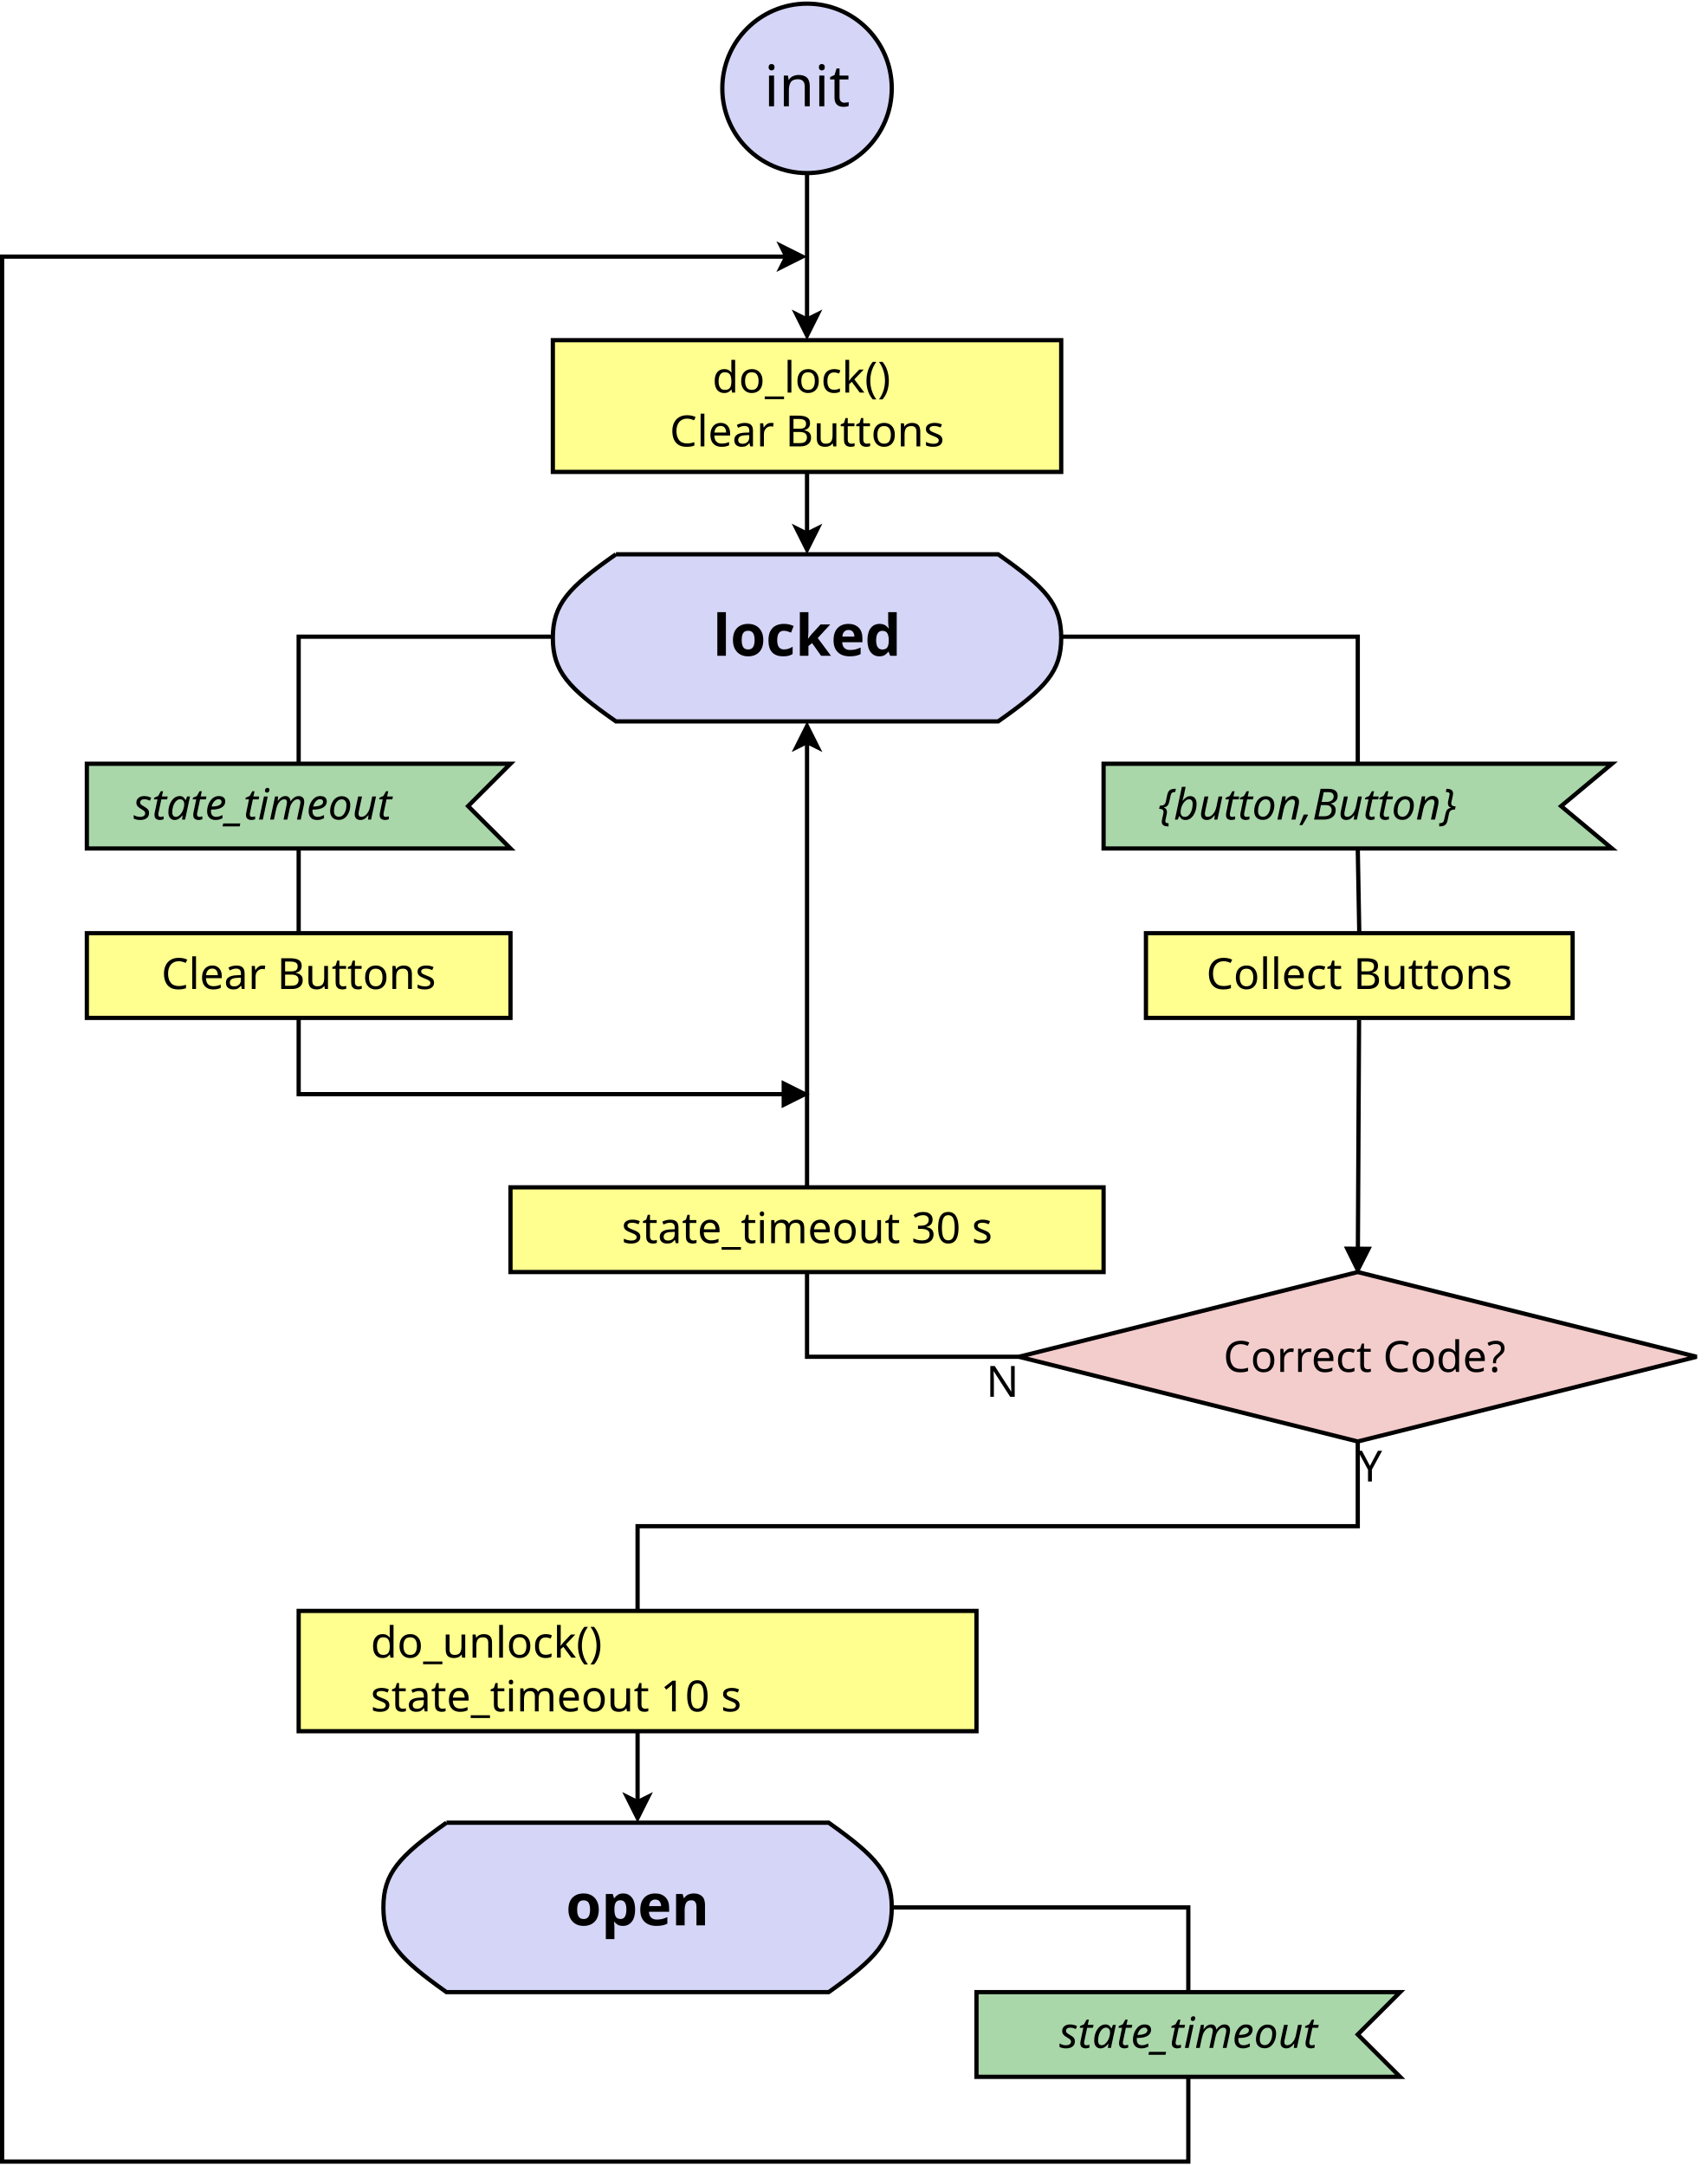
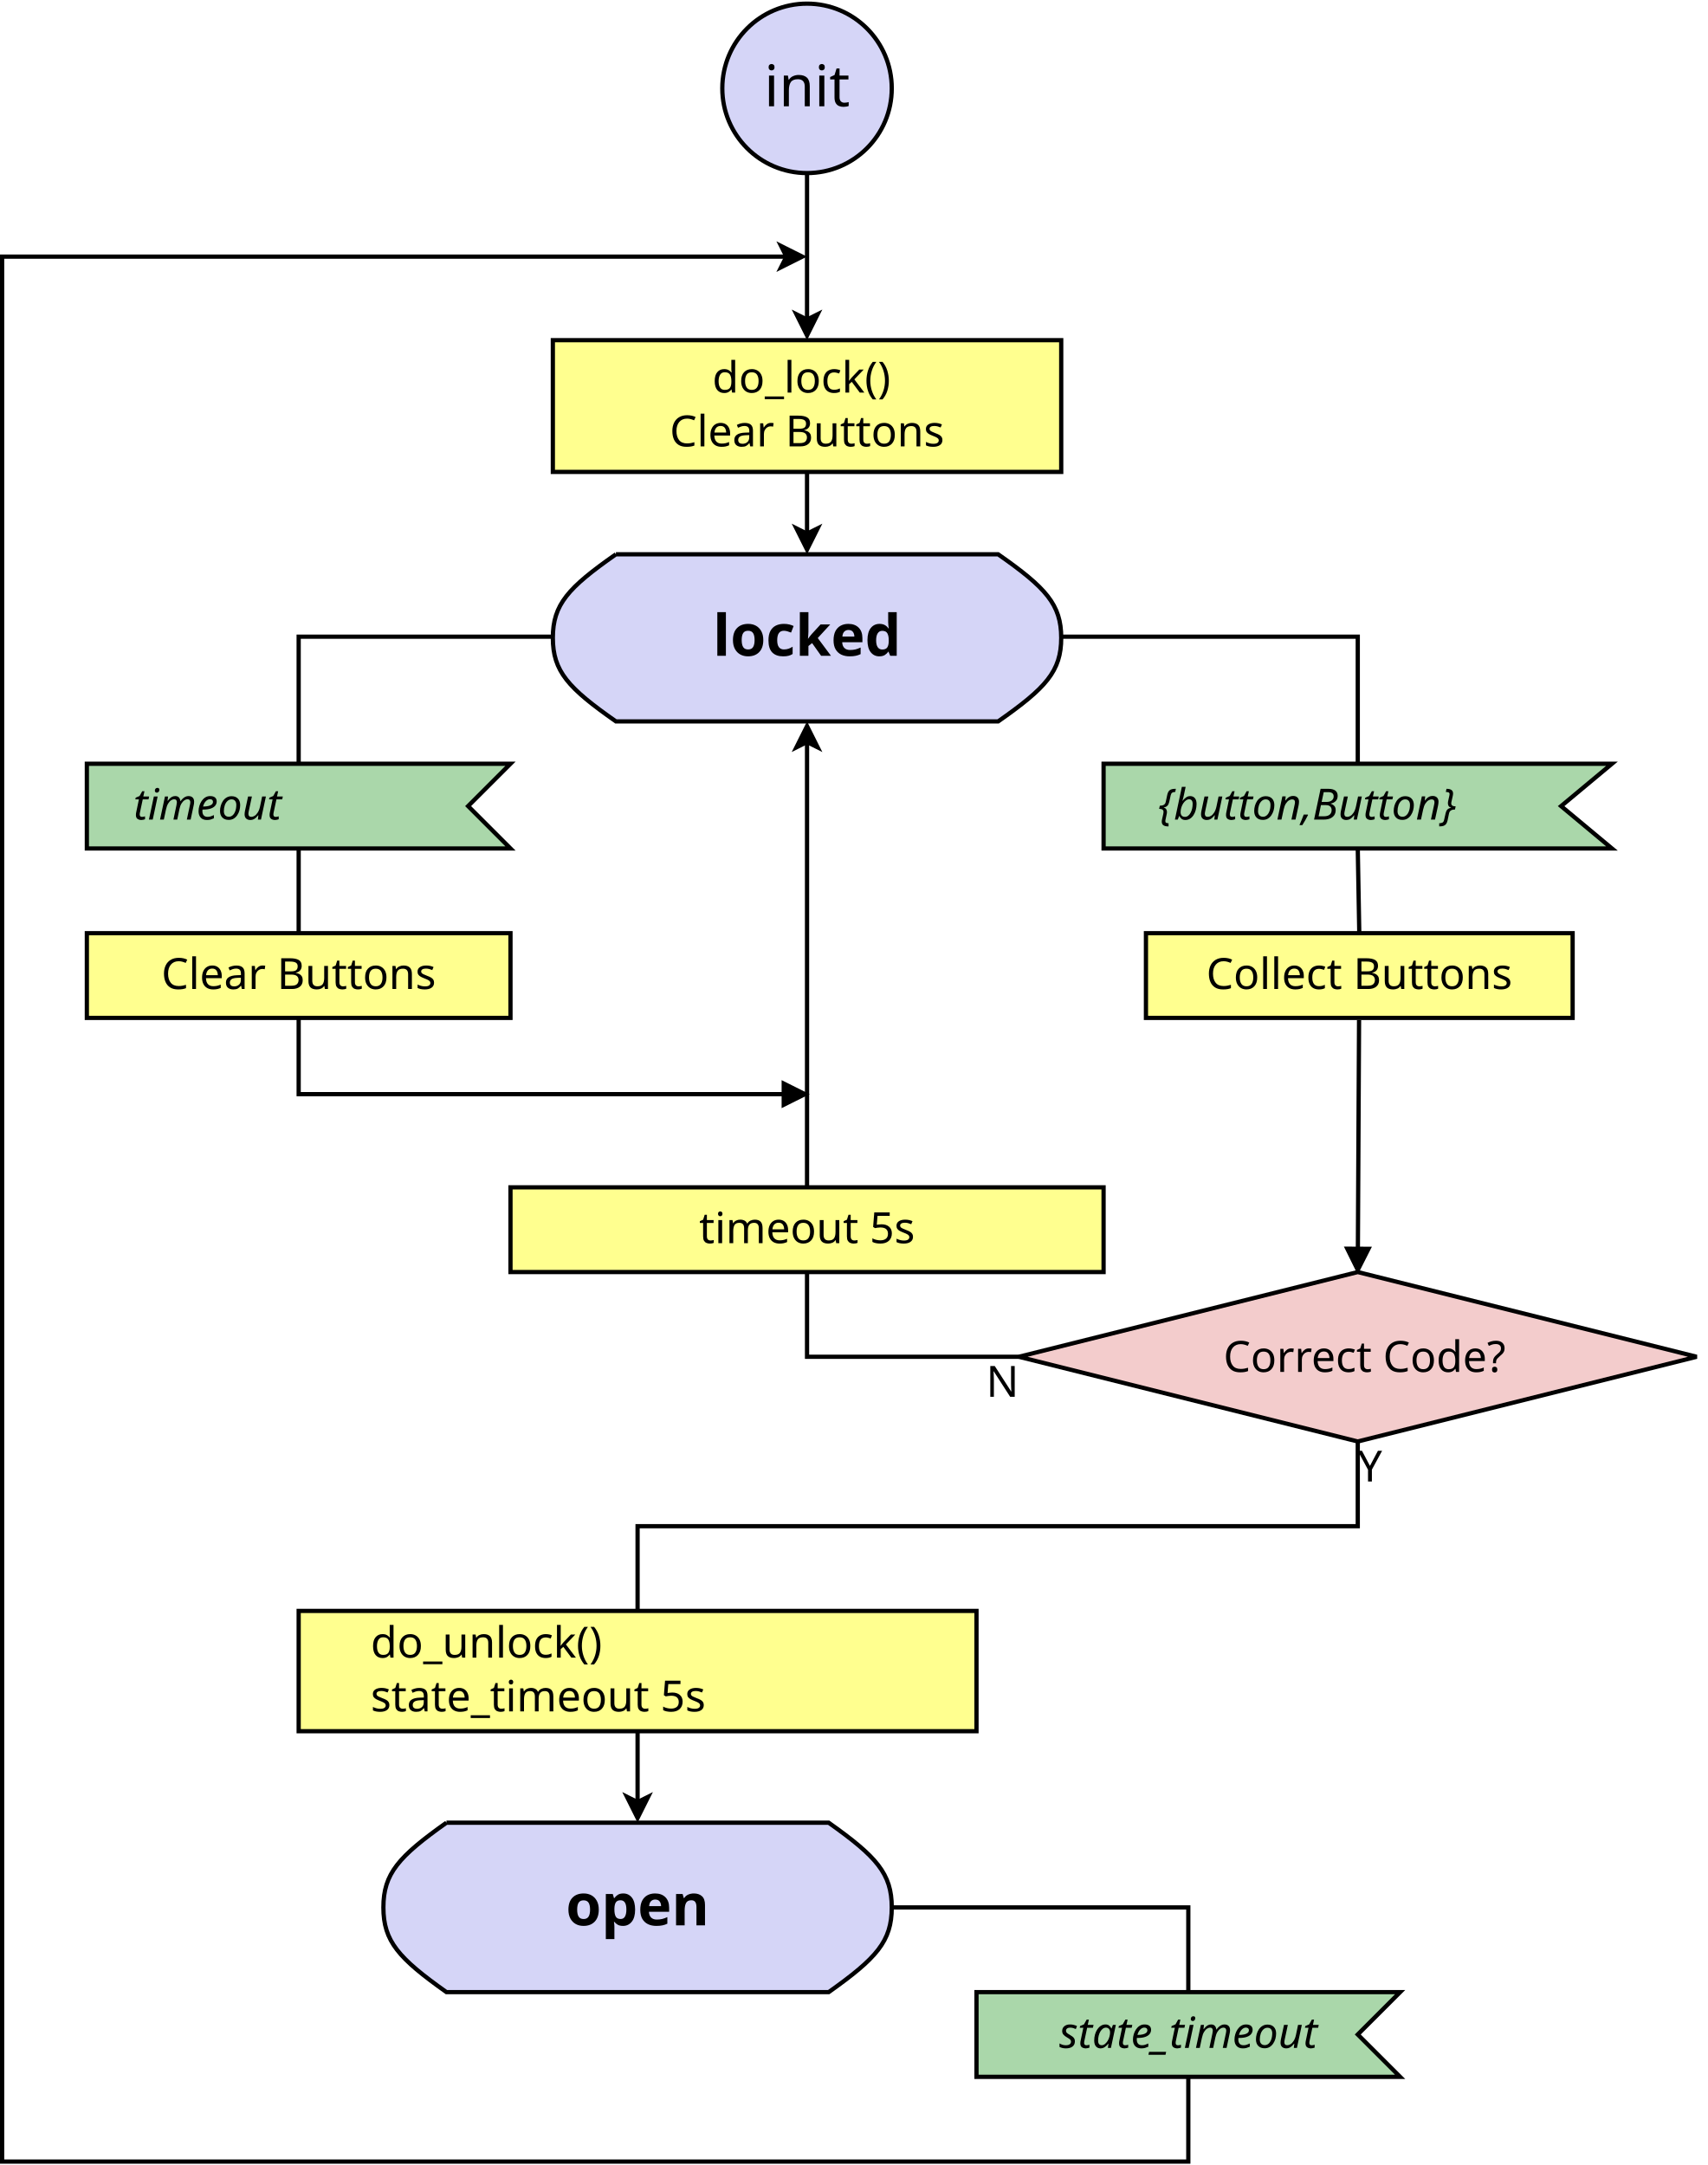
<svg xmlns="http://www.w3.org/2000/svg" width="41cm" height="52cm" viewBox="-1 0 806 1021">
  <polyline style="fill: none; fill-opacity:0; stroke-width: 2; stroke: #000000" points="380,300.55 380,300 140,300 140,360 " />
  <polyline style="fill: none; fill-opacity:0; stroke-width: 2; stroke: #000000" points="412.782,900 412.782,900 560,900 560,940 " />
  <g>
    <polyline style="fill: none; fill-opacity:0; stroke-width: 2; stroke: #000000" points="560,980 560,1020 0,1020 0,120.55 370.264,120.55 " />
    <polygon style="fill: #000000" points="377.764,120.55 367.764,125.55 370.264,120.55 367.764,115.55 " />
    <polygon style="fill: none; fill-opacity:0; stroke-width: 2; stroke: #000000" points="377.764,120.55 367.764,125.55 370.264,120.55 367.764,115.55 " />
  </g>
  <polyline style="fill: none; fill-opacity:0; stroke-width: 2; stroke: #000000" points="640,680 640,720 300,720 300,760 " />
  <polyline style="fill: none; fill-opacity:0; stroke-width: 2; stroke: #000000" points="492.782,300.55 492.782,300 640,300 640,360 " />
  <g>
    <path style="fill: #d5d5f7" d="M 289.774 261.1 L 470.226,261.1 C 492.782,276.88 500,284.77 500,300.55 C 500,316.33 492.782,324.22 470.226,340 L 289.774,340 C 267.218,324.22 260,316.33 260,300.55 C 260,284.77 267.218,276.88 289.774,261.1z" />
    <path style="fill: none; fill-opacity:0; stroke-width: 2; stroke: #000000" d="M 289.774 261.1 L 470.226,261.1 C 492.782,276.88 500,284.77 500,300.55 C 500,316.33 492.782,324.22 470.226,340 L 289.774,340 C 267.218,324.22 260,316.33 260,300.55 C 260,284.77 267.218,276.88 289.774,261.1" />
    <text font-size="27.093" style="fill: #000000;text-anchor:middle;font-family:sans-serif;font-style:normal;font-weight:700" x="380" y="309.017">
      <tspan x="380" y="309.017">locked</tspan>
    </text>
  </g>
  <g>
    <path style="fill: #d5d5f7" d="M 209.774 860 L 390.226,860 C 412.782,876 420,884 420,900 C 420,916 412.782,924 390.226,940 L 209.774,940 C 187.218,924 180,916 180,900 C 180,884 187.218,876 209.774,860z" />
    <path style="fill: none; fill-opacity:0; stroke-width: 2; stroke: #000000" d="M 209.774 860 L 390.226,860 C 412.782,876 420,884 420,900 C 420,916 412.782,924 390.226,940 L 209.774,940 C 187.218,924 180,916 180,900 C 180,884 187.218,876 209.774,860" />
    <text font-size="27.093" style="fill: #000000;text-anchor:middle;font-family:sans-serif;font-style:normal;font-weight:700" x="300" y="908.467">
      <tspan x="300" y="908.467">open</tspan>
    </text>
  </g>
  <g>
    <polygon style="fill: #aad7aa" points="520,360 760,360 736,380 760,400 520,400 " />
    <polygon style="fill: none; fill-opacity:0; stroke-width: 2; stroke: #000000" points="520,360 760,360 736,380 760,400 520,400 " />
    <text font-size="20.32" style="fill: #000000;text-anchor:start;font-family:sans-serif;font-style:italic;font-weight:normal" x="546" y="386.35">
      <tspan x="546" y="386.35">{button,Button}</tspan>
    </text>
  </g>
  <g>
    <polygon style="fill: #ffff8f" points="140,760 460,760 460,816.8 140,816.8 " />
    <polygon style="fill: none; fill-opacity:0; stroke-width: 2; stroke: #000000" points="140,760 460,760 460,816.8 140,816.8 " />
    <text font-size="20.32" style="fill: #000000;text-anchor:start;font-family:sans-serif;font-style:normal;font-weight:normal" x="174" y="782.05">
      <tspan x="174" y="782.05">do_unlock()</tspan>
-       <tspan x="174" y="807.45">state_timeout 10 s</tspan>
+       <tspan x="174" y="807.45">state_timeout 5s</tspan>
    </text>
  </g>
  <g>
    <polygon style="fill: #ffff8f" points="260,160 500,160 500,222.2 260,222.2 " />
    <polygon style="fill: none; fill-opacity:0; stroke-width: 2; stroke: #000000" points="260,160 500,160 500,222.2 260,222.2 " />
    <text font-size="20.32" style="fill: #000000;text-anchor:middle;font-family:sans-serif;font-style:normal;font-weight:normal" x="380" y="184.75">
      <tspan x="380" y="184.75">do_lock()</tspan>
      <tspan x="380" y="210.15">Clear Buttons</tspan>
    </text>
  </g>
  <g>
    <polygon style="fill: #aad7aa" points="460,940 660,940 640,960 660,980 460,980 " />
    <polygon style="fill: none; fill-opacity:0; stroke-width: 2; stroke: #000000" points="460,940 660,940 640,960 660,980 460,980 " />
    <text font-size="20.32" style="fill: #000000;text-anchor:middle;font-family:sans-serif;font-style:italic;font-weight:normal" x="560" y="966.35">
      <tspan x="560" y="966.35">state_timeout</tspan>
    </text>
  </g>
  <g>
    <ellipse style="fill: #d5d5f7" cx="380" cy="41.1" rx="40" ry="40" />
    <ellipse style="fill: none; fill-opacity:0; stroke-width: 2; stroke: #000000" cx="380" cy="41.1" rx="40" ry="40" />
    <text font-size="27.093" style="fill: #000000;text-anchor:middle;font-family:sans-serif;font-style:normal;font-weight:normal" x="380" y="49.567">
      <tspan x="380" y="49.567">init</tspan>
    </text>
  </g>
  <g>
    <line style="fill: none; fill-opacity:0; stroke-width: 2; stroke: #000000" x1="380" y1="81.1" x2="380" y2="150.264" />
    <polygon style="fill: #000000" points="380,157.764 375,147.764 380,150.264 385,147.764 " />
    <polygon style="fill: none; fill-opacity:0; stroke-width: 2; stroke: #000000" points="380,157.764 375,147.764 380,150.264 385,147.764 " />
  </g>
  <g>
    <line style="fill: none; fill-opacity:0; stroke-width: 2; stroke: #000000" x1="380" y1="222.2" x2="380" y2="251.364" />
    <polygon style="fill: #000000" points="380,258.864 375,248.864 380,251.364 385,248.864 " />
    <polygon style="fill: none; fill-opacity:0; stroke-width: 2; stroke: #000000" points="380,258.864 375,248.864 380,251.364 385,248.864 " />
  </g>
  <g>
    <line style="fill: none; fill-opacity:0; stroke-width: 2; stroke: #000000" x1="300" y1="816.8" x2="300" y2="850.264" />
    <polygon style="fill: #000000" points="300,857.764 295,847.764 300,850.264 305,847.764 " />
    <polygon style="fill: none; fill-opacity:0; stroke-width: 2; stroke: #000000" points="300,857.764 295,847.764 300,850.264 305,847.764 " />
  </g>
  <g>
    <line style="fill: none; fill-opacity:0; stroke-width: 2; stroke: #000000" x1="380" y1="560" x2="380" y2="349.736" />
    <polygon style="fill: #000000" points="380,342.236 385,352.236 380,349.736 375,352.236 " />
    <polygon style="fill: none; fill-opacity:0; stroke-width: 2; stroke: #000000" points="380,342.236 385,352.236 380,349.736 375,352.236 " />
  </g>
  <g>
    <polygon style="fill: #ffff8f" points="240,560 520,560 520,600 240,600 " />
    <polygon style="fill: none; fill-opacity:0; stroke-width: 2; stroke: #000000" points="240,560 520,560 520,600 240,600 " />
    <text font-size="20.32" style="fill: #000000;text-anchor:middle;font-family:sans-serif;font-style:normal;font-weight:normal" x="380" y="586.35">
-       <tspan x="380" y="586.35">state_timeout 30 s</tspan>
+       <tspan x="380" y="586.35">timeout 5s</tspan>
    </text>
  </g>
  <g>
    <polygon style="fill: #aad7aa" points="40,360 240,360 220,380 240,400 40,400 " />
    <polygon style="fill: none; fill-opacity:0; stroke-width: 2; stroke: #000000" points="40,360 240,360 220,380 240,400 40,400 " />
    <text font-size="20.32" style="fill: #000000;text-anchor:start;font-family:sans-serif;font-style:italic;font-weight:normal" x="62" y="386.35">
-       <tspan x="62" y="386.35">state_timeout</tspan>
+       <tspan x="62" y="386.35">timeout</tspan>
    </text>
  </g>
  <g>
    <polygon style="fill: #ffff8f" points="540,440 741.438,440 741.438,480 540,480 " />
    <polygon style="fill: none; fill-opacity:0; stroke-width: 2; stroke: #000000" points="540,440 741.438,440 741.438,480 540,480 " />
    <text font-size="20.32" style="fill: #000000;text-anchor:middle;font-family:sans-serif;font-style:normal;font-weight:normal" x="640.719" y="466.35">
      <tspan x="640.719" y="466.35">Collect Buttons</tspan>
    </text>
  </g>
  <line style="fill: none; fill-opacity:0; stroke-width: 2; stroke: #000000" x1="640" y1="400" x2="640.719" y2="440" />
  <g>
    <line style="fill: none; fill-opacity:0; stroke-width: 2; stroke: #000000" x1="640.611" y1="480.995" x2="640.056" y2="589" />
    <polygon style="fill: #000000" points="635.057,588.974 640.005,599 645.056,589.026 " />
    <polygon style="fill: none; fill-opacity:0; stroke-width: 2; stroke: #000000" points="635.057,588.974 640.005,599 645.056,589.026 " />
  </g>
  <g>
    <polygon style="fill: #ffff8f" points="40,440 240,440 240,480 40,480 " />
    <polygon style="fill: none; fill-opacity:0; stroke-width: 2; stroke: #000000" points="40,440 240,440 240,480 40,480 " />
    <text font-size="20.32" style="fill: #000000;text-anchor:middle;font-family:sans-serif;font-style:normal;font-weight:normal" x="140" y="466.35">
      <tspan x="140" y="466.35">Clear Buttons</tspan>
    </text>
  </g>
  <polyline style="fill: none; fill-opacity:0; stroke-width: 2; stroke: #000000" points="480,640 380,640 380,600 " />
  <line style="fill: none; fill-opacity:0; stroke-width: 2; stroke: #000000" x1="140" y1="400" x2="140" y2="440" />
  <g>
    <g>
      <polygon style="fill: #f3cccc" points="640,600 800,640 640,680 480,640 " />
      <polygon style="fill: none; fill-opacity:0; stroke-width: 2; stroke: #000000" points="640,600 800,640 640,680 480,640 " />
      <text font-size="20.32" style="fill: #000000;text-anchor:middle;font-family:sans-serif;font-style:normal;font-weight:normal" x="643.2" y="647.15">
        <tspan x="643.2" y="647.15">Correct Code?</tspan>
      </text>
    </g>
    <text font-size="20.32" style="fill: #000000;text-anchor:end;font-family:sans-serif;font-style:normal;font-weight:normal" x="480" y="658.9">
      <tspan x="480" y="658.9">N</tspan>
    </text>
    <text font-size="20.32" style="fill: #000000;text-anchor:start;font-family:sans-serif;font-style:normal;font-weight:normal" x="640" y="698.9">
      <tspan x="640" y="698.9">Y</tspan>
    </text>
  </g>
  <g>
    <polyline style="fill: none; fill-opacity:0; stroke-width: 2; stroke: #000000" points="140,480 140,516 369,516 " />
    <polygon style="fill: #000000" points="369,521 379,516 369,511 " />
    <polygon style="fill: none; fill-opacity:0; stroke-width: 2; stroke: #000000" points="369,521 379,516 369,511 " />
  </g>
</svg>
